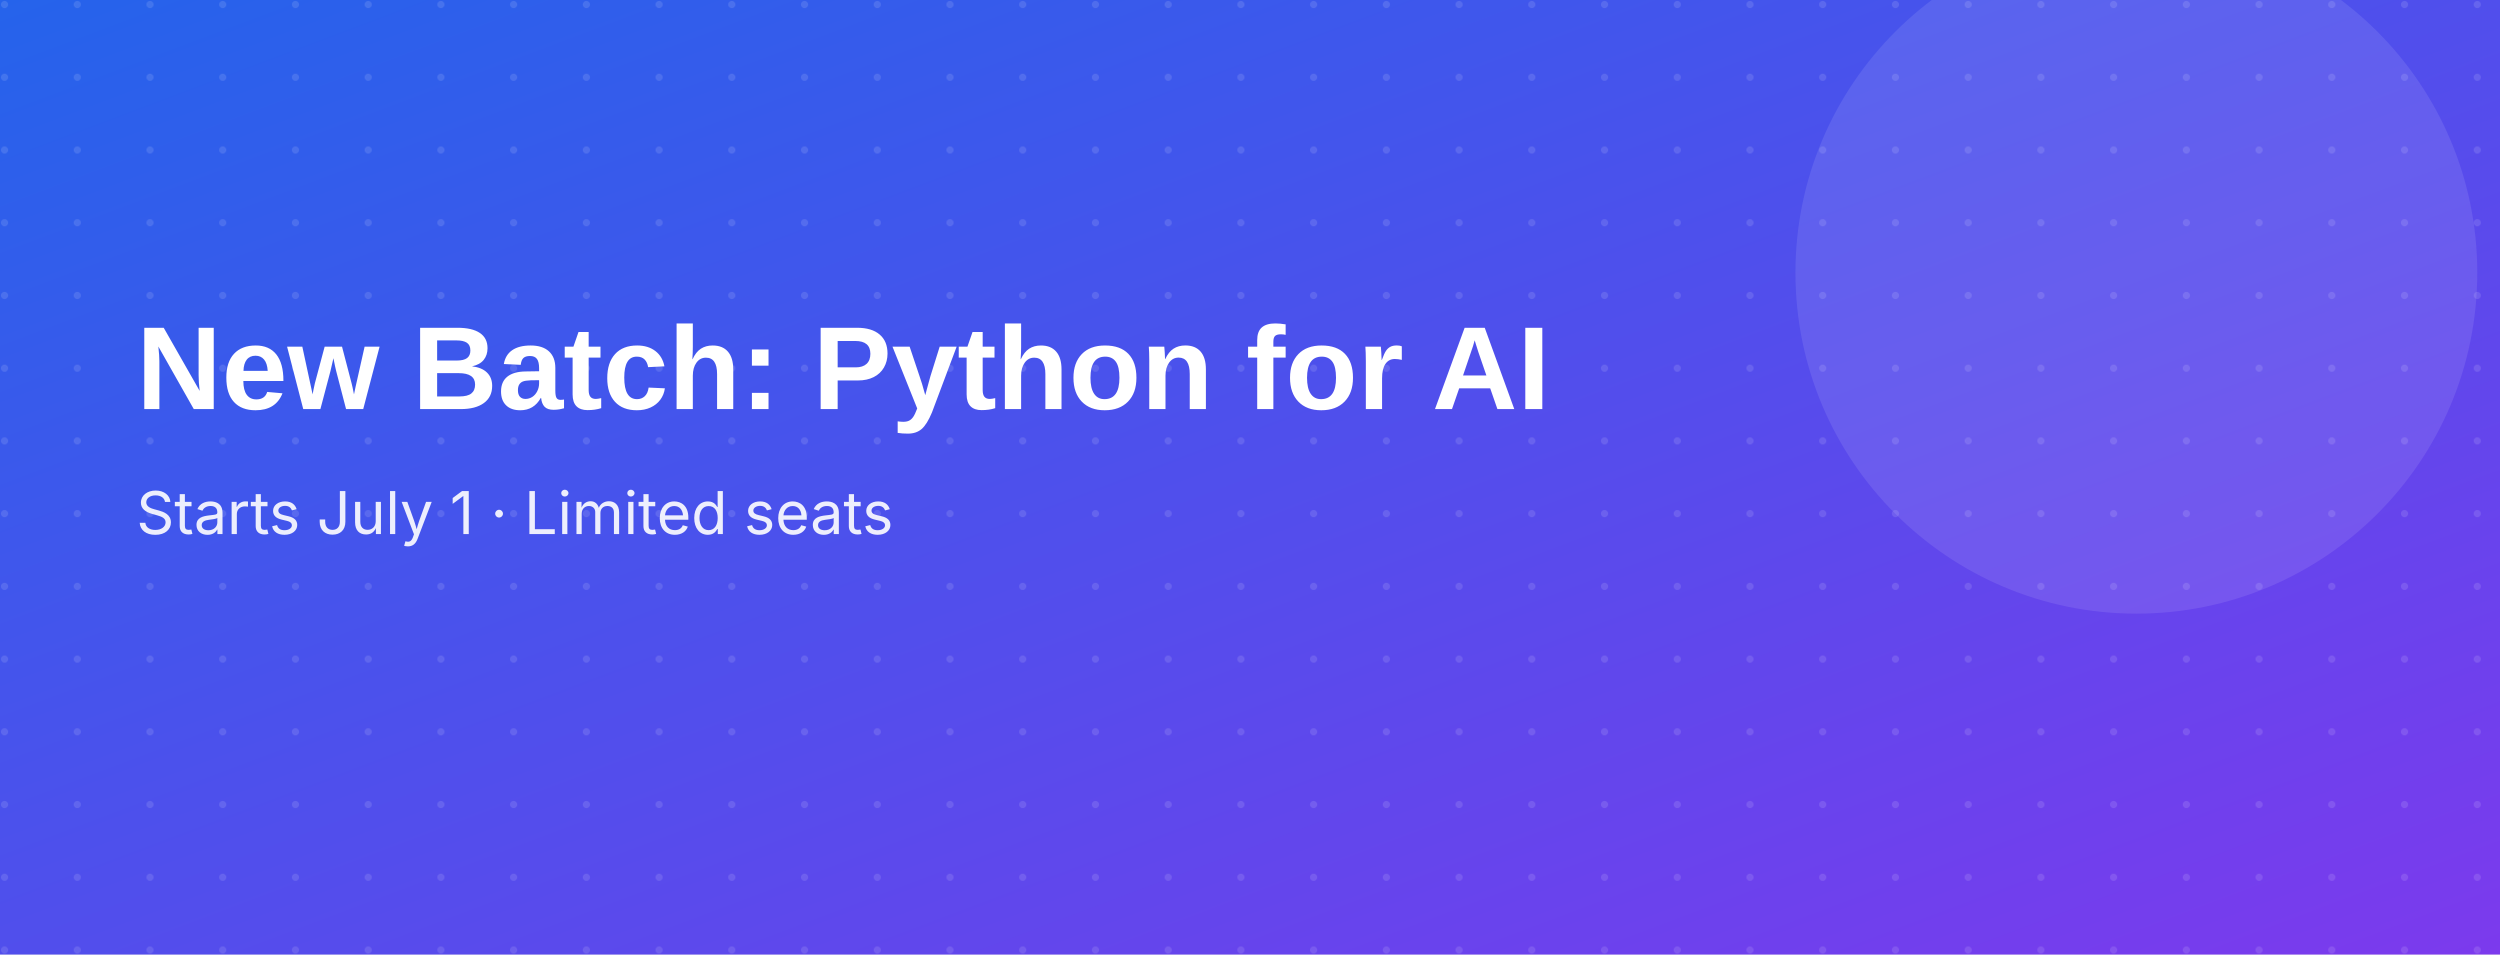
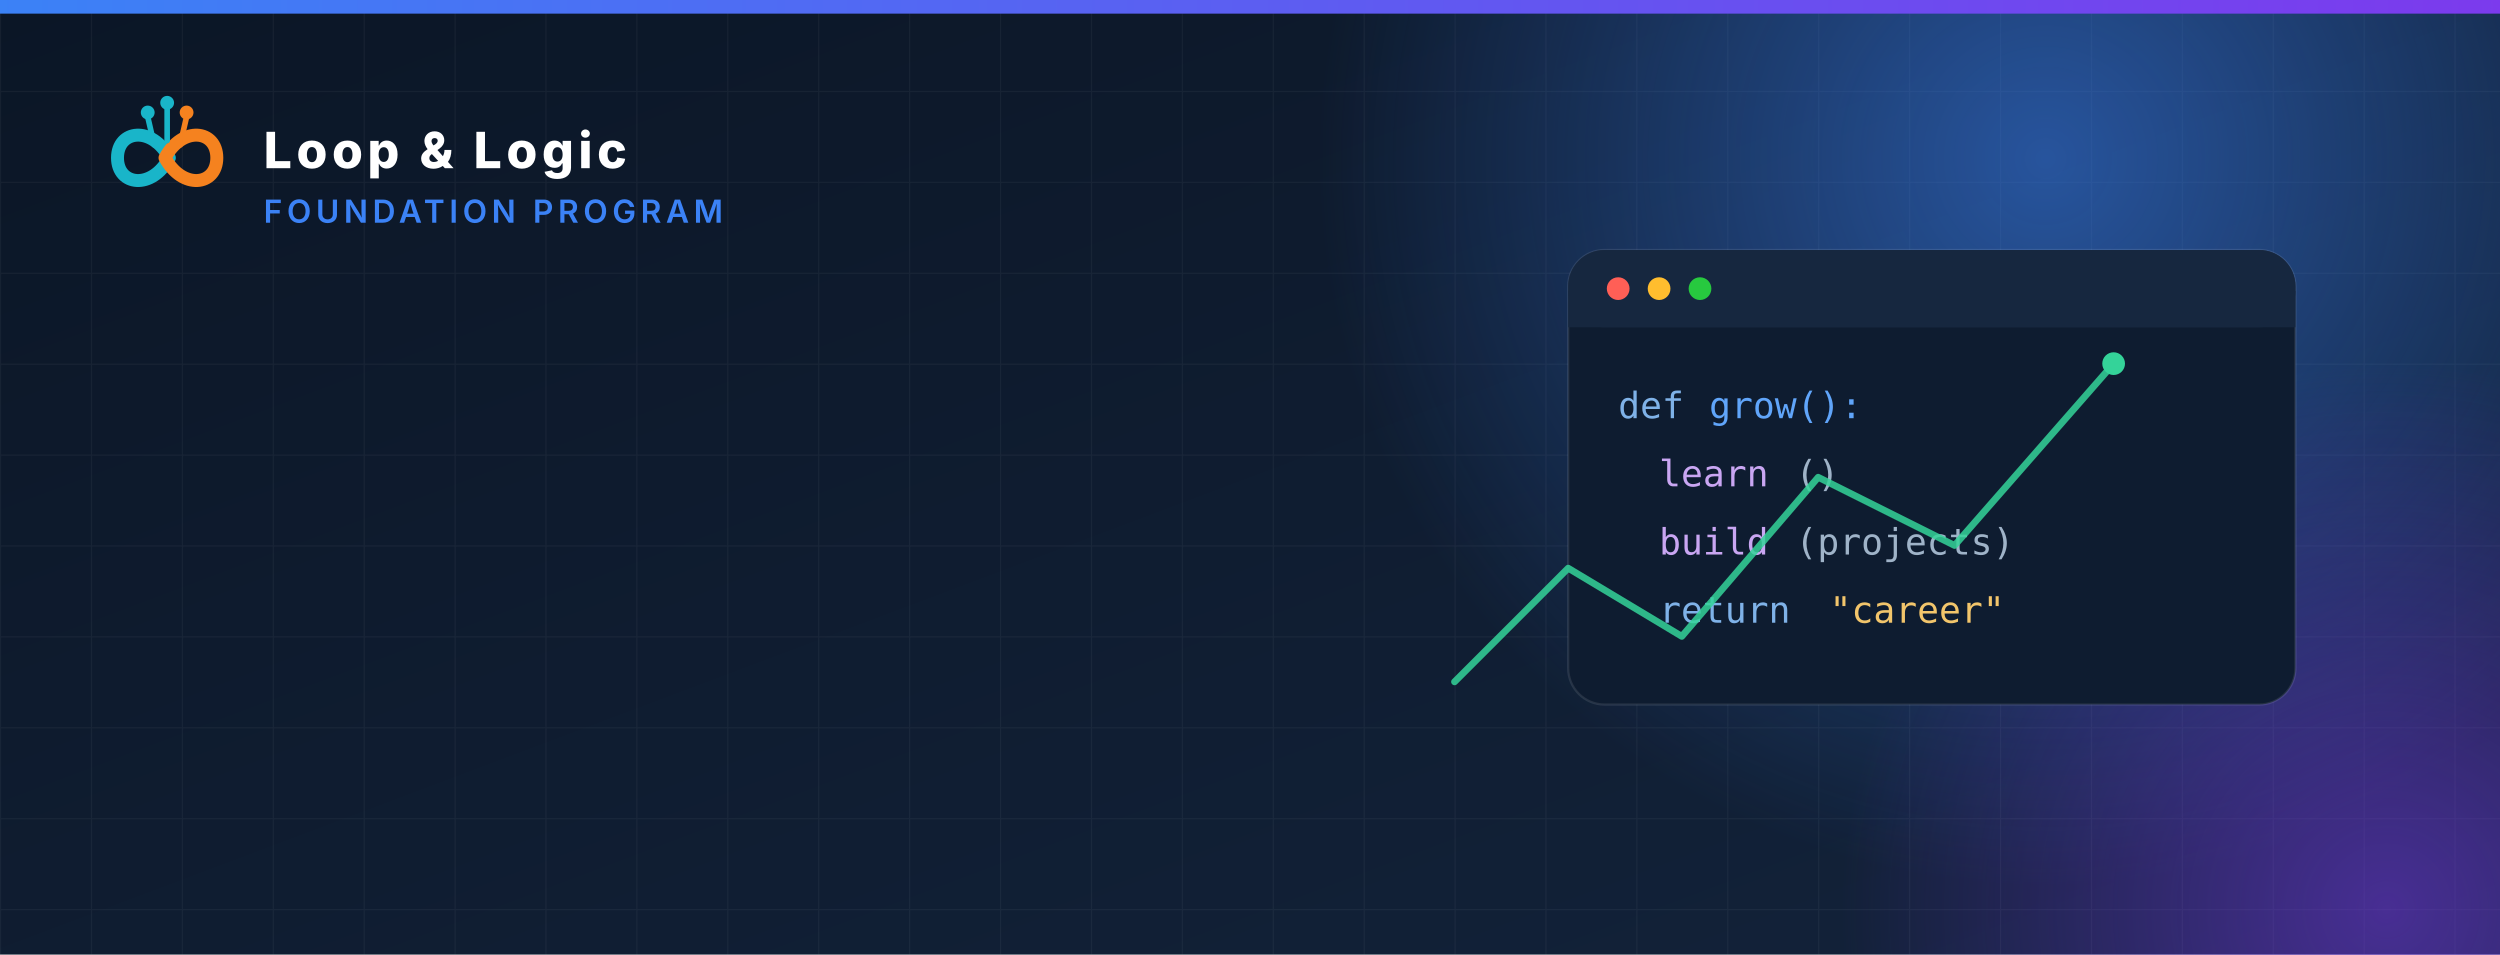
- <svg xmlns="http://www.w3.org/2000/svg" width="1100" height="420" viewBox="0 0 1100 420">
+ <svg xmlns="http://www.w3.org/2000/svg" width="1100" height="420" viewBox="0 0 1100 420" role="img" aria-label="Loop and Logic banner">
  <defs>
-     <linearGradient id="s" x1="0" y1="0" x2="1" y2="1">
-       <stop offset="0" stop-color="#2563EB" />
+     <linearGradient id="bg" x1="0" y1="0" x2="1" y2="1">
+       <stop offset="0" stop-color="#0B1626" />
+       <stop offset="1" stop-color="#13233B" />
+     </linearGradient>
+     <radialGradient id="gA" cx="50%" cy="50%" r="50%">
+       <stop offset="0" stop-color="#3B82F6" stop-opacity="0.55" />
+       <stop offset="1" stop-color="#3B82F6" stop-opacity="0" />
+     </radialGradient>
+     <radialGradient id="gB" cx="50%" cy="50%" r="50%">
+       <stop offset="0" stop-color="#7C3AED" stop-opacity="0.5" />
+       <stop offset="1" stop-color="#7C3AED" stop-opacity="0" />
+     </radialGradient>
+     <pattern id="grid" width="40" height="40" patternUnits="userSpaceOnUse">
+       <path d="M40 0H0V40" fill="none" stroke="#ffffff" stroke-opacity="0.045" stroke-width="1" />
+     </pattern>
+     <linearGradient id="acc" x1="0" y1="0" x2="1" y2="0">
+       <stop offset="0" stop-color="#3B82F6" />
      <stop offset="1" stop-color="#7C3AED" />
    </linearGradient>
-     <pattern id="d" width="32" height="32" patternUnits="userSpaceOnUse">
-       <circle cx="2" cy="2" r="1.6" fill="#fff" opacity="0.12" />
-     </pattern>
  </defs>
-   <rect width="1100" height="420" fill="url(#s)" />
-   <rect width="1100" height="420" fill="url(#d)" />
-   <circle cx="940" cy="120" r="150" fill="#fff" opacity="0.10" />
-   <text x="60" y="180" font-family="Poppins, Arial" font-size="52" font-weight="800" fill="#fff">New Batch: Python for AI</text>
-   <text x="60" y="235" font-family="Inter, Arial" font-size="26" fill="#fff" opacity="0.9">Starts July 1 · Limited seats</text>
+   <rect width="1100" height="420" fill="url(#bg)" />
+   <rect width="1100" height="420" fill="url(#grid)" />
+   <circle cx="900" cy="70" r="320" fill="url(#gA)" />
+   <circle cx="1050" cy="400" r="240" fill="url(#gB)" />
+   <rect x="0" y="0" width="1100" height="6" fill="url(#acc)" />
+   <g transform="translate(690,110)">
+     <rect x="0" y="0" width="320" height="200" rx="16" fill="#0E1C30" stroke="#ffffff" stroke-opacity="0.10" />
+     <rect x="0" y="0" width="320" height="34" rx="16" fill="#16273F" />
+     <rect x="0" y="18" width="320" height="16" fill="#16273F" />
+     <circle cx="22" cy="17" r="5" fill="#ff5f56" />
+     <circle cx="40" cy="17" r="5" fill="#ffbd2e" />
+     <circle cx="58" cy="17" r="5" fill="#27c93f" />
+     <g font-family="monospace" font-size="16">
+       <text x="22" y="74" fill="#7FB2E8">def</text>
+       <text x="62" y="74" fill="#60A5FA">grow():</text>
+       <text x="40" y="104" fill="#C9A6F2">learn</text>
+       <text x="100" y="104" fill="#9FB3C8">()</text>
+       <text x="40" y="134" fill="#C9A6F2">build</text>
+       <text x="100" y="134" fill="#9FB3C8">(projects)</text>
+       <text x="40" y="164" fill="#7FB2E8">return</text>
+       <text x="115" y="164" fill="#F2C56B">"career"</text>
+     </g>
+   </g>
+   <path d="M640 300 L690 250 L740 280 L800 210 L860 240 L930 160" fill="none" stroke="#34D399" stroke-width="3" stroke-linecap="round" stroke-linejoin="round" opacity="0.85" />
+   <circle cx="930" cy="160" r="5" fill="#34D399" />
+   <g transform="translate(46,40) scale(0.95)">
+     <g fill="none" stroke-linecap="round" stroke-linejoin="round">
+       <path d="M30 31 C 22 16, 6 18, 6 31 C 6 44, 22 46, 30 31" stroke="#19B5C9" stroke-width="6" />
+       <path d="M28 31 C 36 16, 52 18, 52 31 C 52 44, 36 46, 28 31" stroke="#F5821F" stroke-width="6" />
+       <path d="M23 25 L20 12" stroke="#19B5C9" stroke-width="2.6" />
+       <path d="M29 23 L29 7" stroke="#19B5C9" stroke-width="2.6" />
+       <path d="M35 25 L38 12" stroke="#F5821F" stroke-width="2.6" />
+     </g>
+     <circle cx="20" cy="10" r="3.2" fill="#19B5C9" />
+     <circle cx="29" cy="5.5" r="3.2" fill="#19B5C9" />
+     <circle cx="38" cy="10" r="3.2" fill="#F5821F" />
+   </g>
+   <text x="116" y="74" font-family="Inter, Arial, sans-serif" font-size="22" font-weight="800" letter-spacing="2" fill="#fff">Loop &amp; Logic</text>
+   <text x="116" y="98" font-family="Inter, Arial, sans-serif" font-size="14" font-weight="600" letter-spacing="2" fill="#3B82F6">FOUNDATION PROGRAM</text>
</svg>
